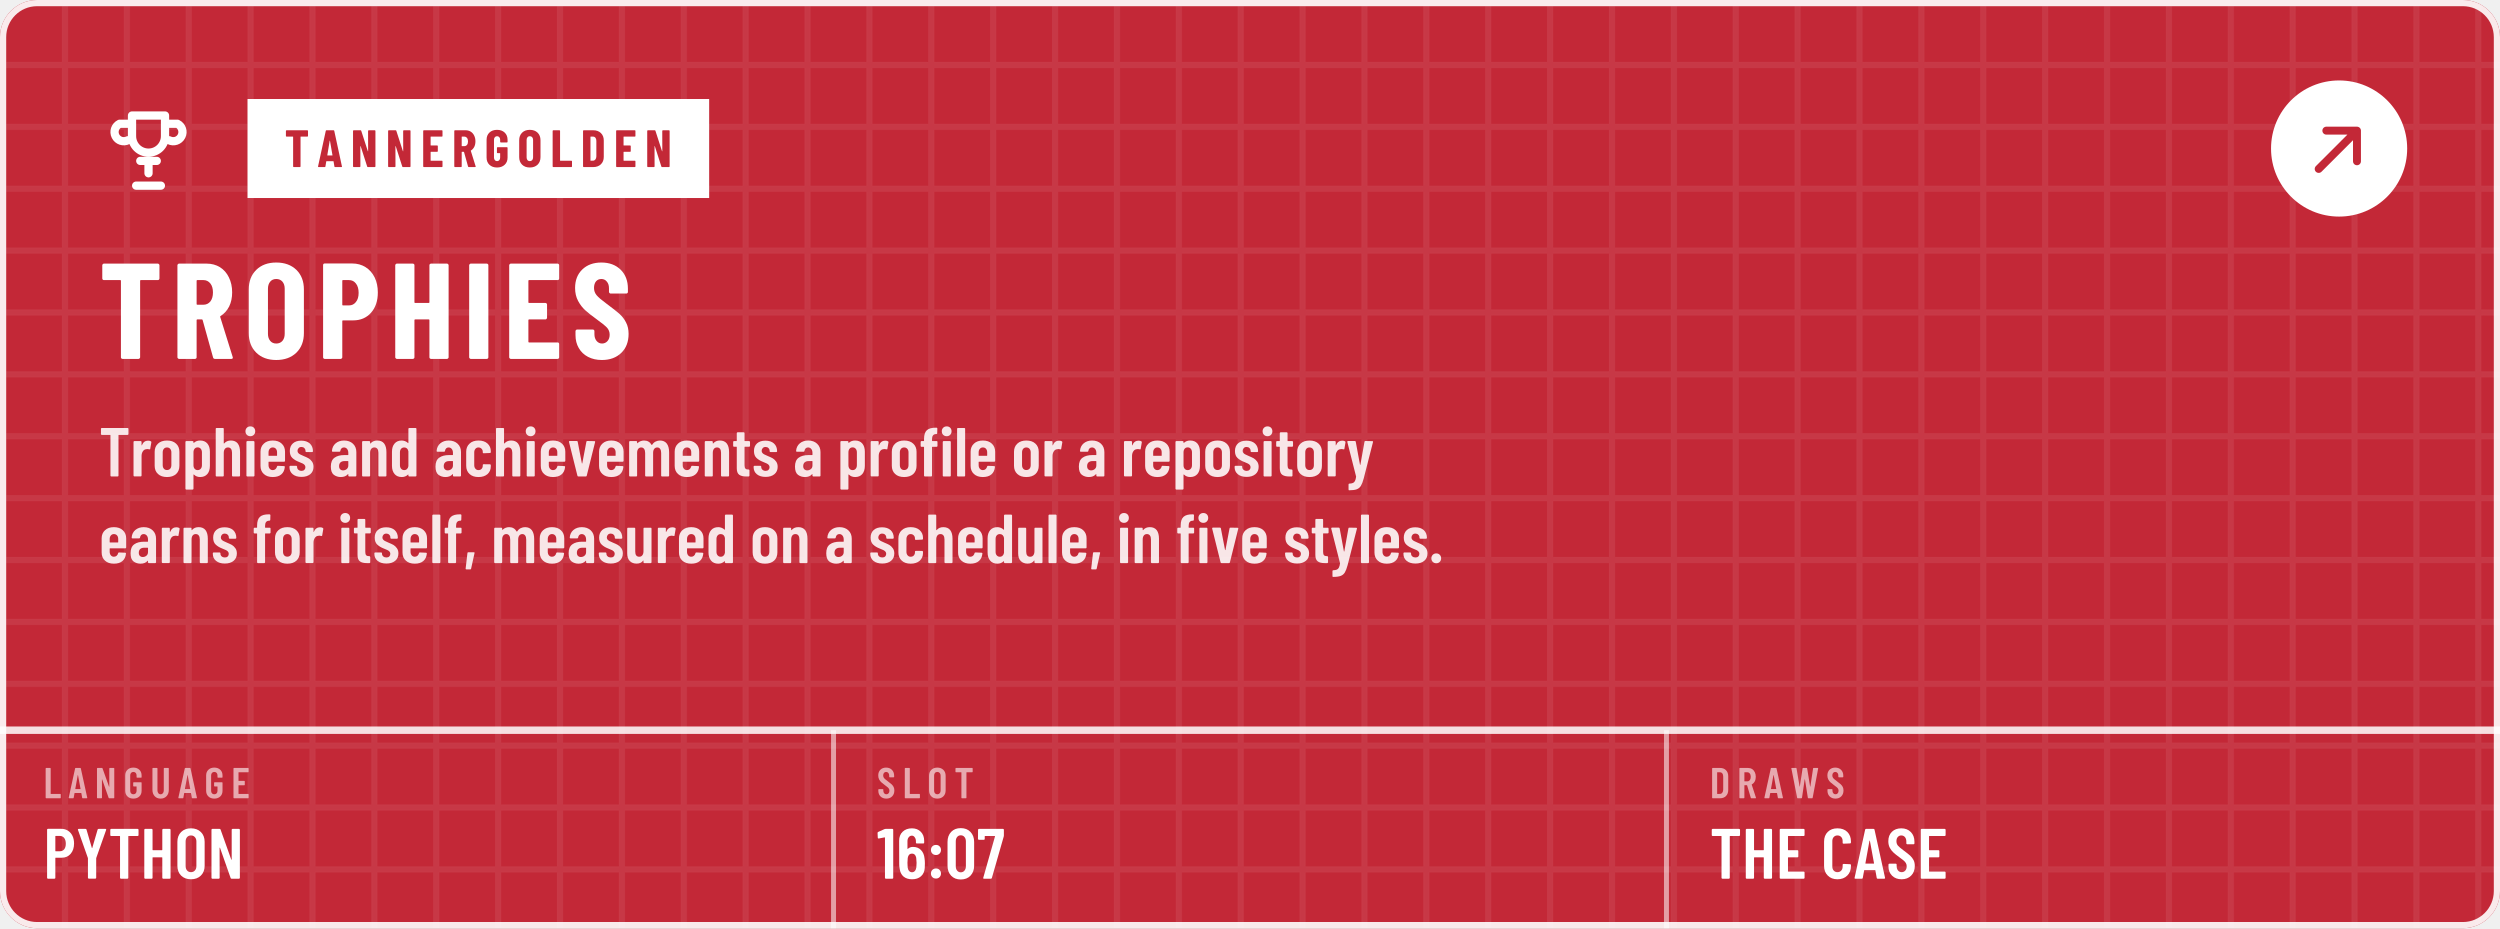
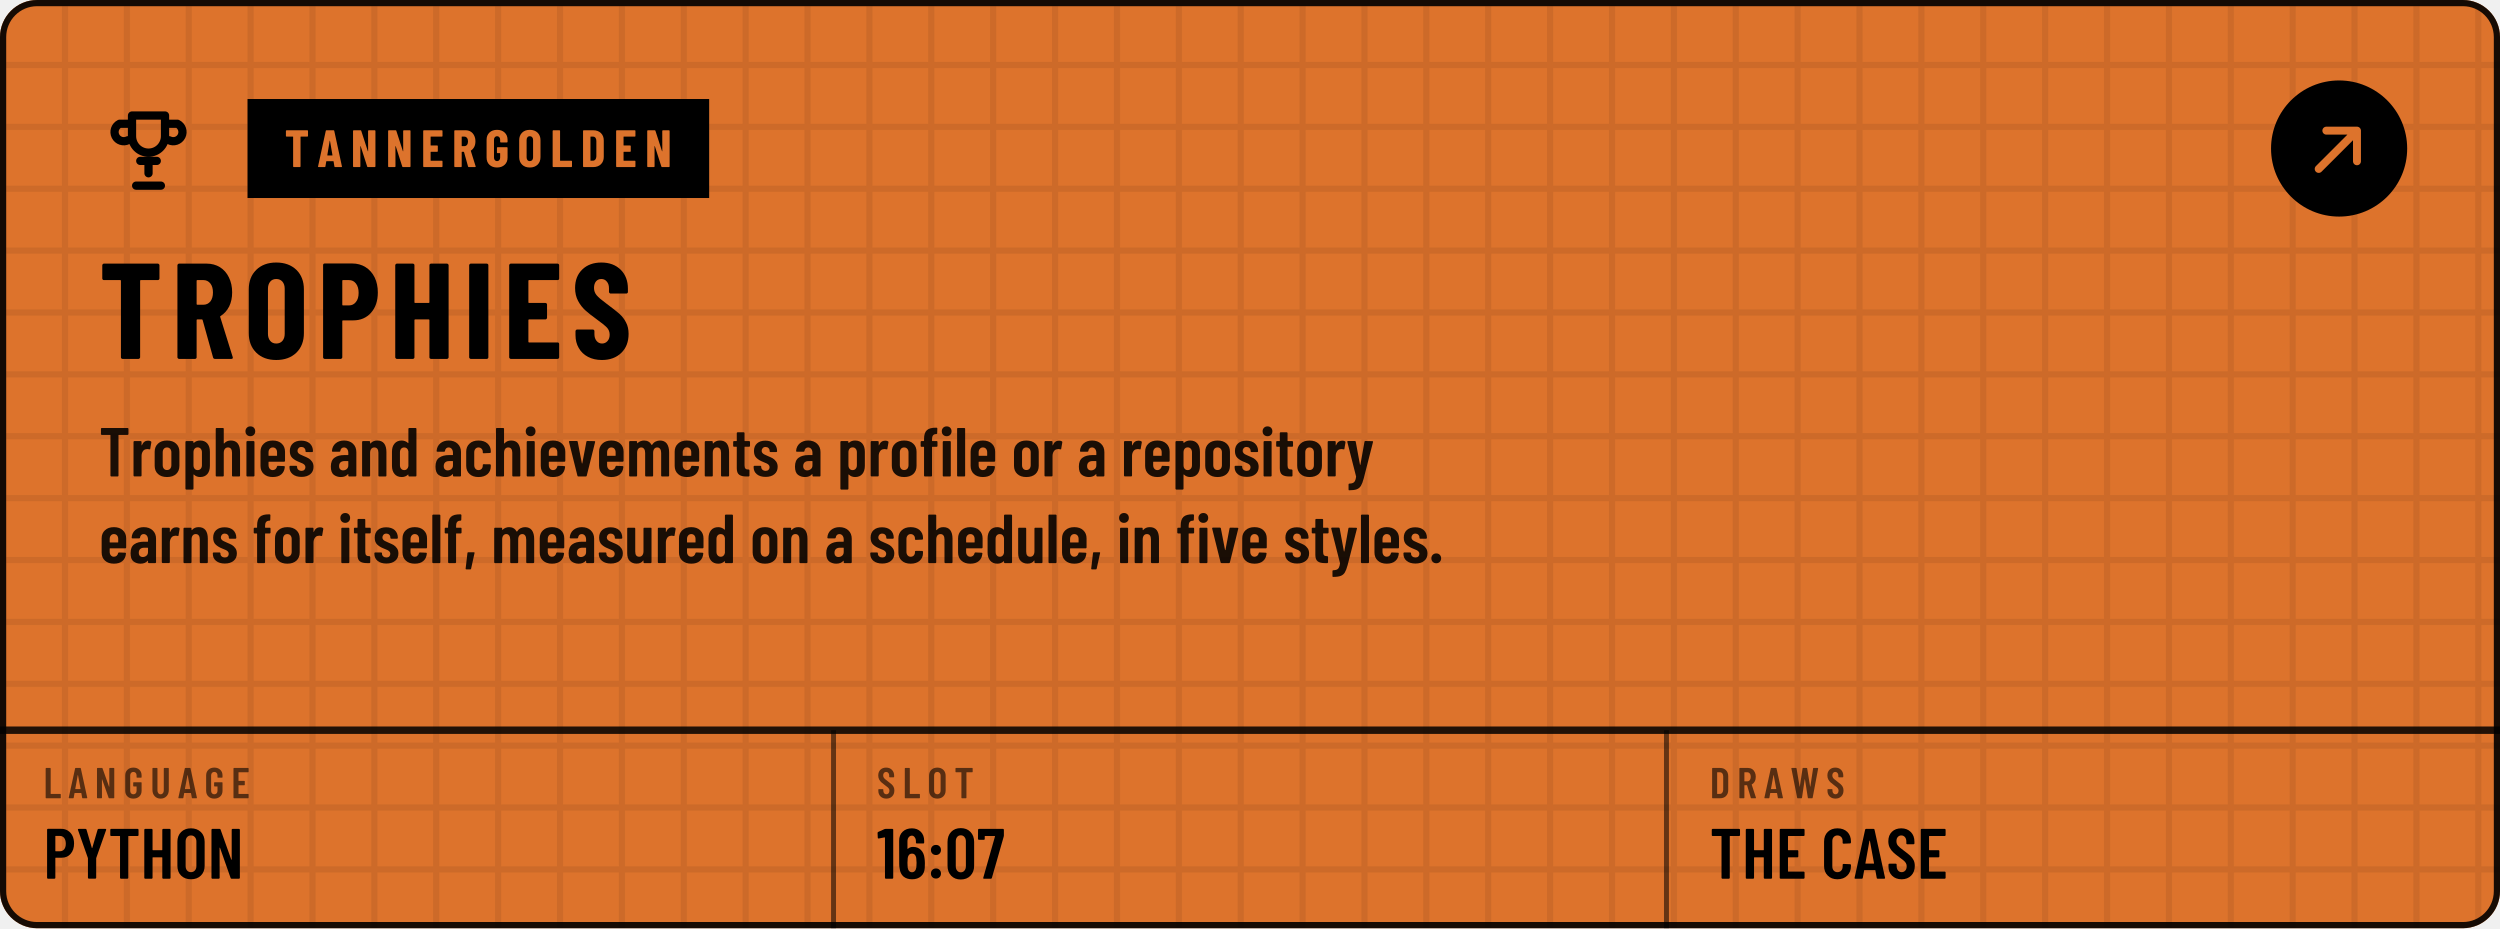
<svg xmlns="http://www.w3.org/2000/svg" width="404" height="150" viewBox="0 0 404 150" role="img" aria-labelledby="t d">
  <defs>
    <pattern id="kp1" width="10" height="10" patternUnits="userSpaceOnUse">
-       <path d="M10 .5H.5V10" fill="none" stroke="#FFFFFF" stroke-opacity="0.075" />
+       <path d="M10 .5H.5V10" fill="none" stroke="#000000" stroke-opacity="0.075" />
    </pattern>
    <path id="m44" d="M33 -78 59 146Q60 157 71 157H151Q164 157 161 144L112 -80Q110 -91 99 -91H45Q39 -91 36 -88Q32 -84 33 -78Z" />
    <path id="m46" d="M35 69Q35 100 55 120Q75 140 106 140Q137 140 156 120Q176 100 176 69Q176 38 156 18Q136 -2 106 -2Q75 -2 55 18Q35 38 35 69Z" />
    <path id="m48" d="M38 183V517Q38 604 89 658Q140 711 224 711Q309 711 360 658Q412 604 412 517V183Q412 96 360 42Q309 -11 224 -11Q140 -11 89 42Q38 96 38 183ZM296 176V524Q296 563 276 586Q257 610 224 610Q192 610 173 586Q154 563 154 524V176Q154 137 173 114Q192 90 224 90Q257 90 276 114Q296 137 296 176Z" />
    <path id="m49" d="M122 700H218Q223 700 226 696Q230 693 230 688V12Q230 7 226 4Q223 0 218 0H126Q121 0 118 4Q114 7 114 12V576Q114 578 112 580Q111 582 109 581L27 565H24Q13 565 13 576L10 643Q10 653 18 657L107 697Q114 700 122 700Z" />
    <path id="m54" d="M401 216Q401 193 399 151Q394 75 346 34Q299 -8 221 -8Q147 -8 101 30Q55 69 46 144Q40 171 40 207L39 532Q39 613 88 660Q138 708 219 708Q295 708 343 660Q391 612 391 532V507Q391 502 388 498Q384 495 379 495H287Q282 495 278 498Q275 502 275 507V526Q275 560 258 582Q242 605 219 605Q191 605 174 583Q156 561 156 526V423Q156 420 158 419Q160 418 162 420Q191 447 234 447Q303 447 346 403Q389 359 396 286Q401 253 401 216ZM284 224Q284 250 279 295Q267 353 220 353Q196 353 180 338Q165 322 160 292Q156 257 156 224Q156 195 159 157Q164 125 180 108Q195 91 220 91Q245 91 260 109Q276 127 281 160Q284 196 284 224Z" />
    <path id="m55" d="M90 13 255 594Q257 600 251 600H116Q111 600 111 595V559Q111 554 108 550Q104 547 99 547H28Q23 547 20 550Q16 554 16 559L17 688Q17 693 20 696Q24 700 29 700H368Q373 700 376 696Q380 693 380 688V607Q380 603 378 593L211 10Q208 0 197 0H100Q87 0 90 13Z" />
    <path id="m58" d="M57 404Q57 435 77 455Q97 475 128 475Q159 475 178 455Q198 435 198 404Q198 373 178 353Q158 333 128 333Q97 333 77 353Q57 373 57 404ZM57 73Q57 104 77 124Q97 144 128 144Q159 144 178 124Q198 104 198 73Q198 42 178 22Q158 2 128 2Q97 2 77 22Q57 42 57 73Z" />
    <path id="m65" d="M325 11 306 116Q306 121 300 121H154Q148 121 148 116L129 11Q128 0 116 0H25Q11 0 14 13L162 689Q164 700 175 700H281Q292 700 294 689L442 13V9Q442 0 431 0H338Q326 0 325 11ZM171 212H282Q288 212 287 217L229 533Q228 536 226 536Q224 536 223 533L166 217Q165 212 171 212Z" />
    <path id="m67" d="M42 180V521Q42 607 94 658Q145 708 230 708Q316 708 368 658Q420 607 420 521V509Q420 504 416 500Q413 496 408 496L315 492Q303 492 303 504V529Q303 564 283 586Q263 608 230 608Q198 608 178 586Q158 564 158 529V171Q158 136 178 114Q198 92 230 92Q263 92 283 114Q303 136 303 171V196Q303 201 306 204Q310 208 315 208L408 204Q413 204 416 200Q420 197 420 192V180Q420 95 368 44Q316 -8 230 -8Q145 -8 94 44Q42 95 42 180Z" />
    <path id="m68" d="M54 12V688Q54 693 58 696Q61 700 66 700H237Q323 700 374 648Q426 596 426 509V191Q426 104 374 52Q323 0 237 0H66Q61 0 58 4Q54 7 54 12ZM175 100 235 101Q268 101 288 128Q309 154 310 198V502Q310 547 290 574Q269 600 234 600H175Q170 600 170 595V105Q170 100 175 100Z" />
    <path id="m69" d="M391 600H175Q170 600 170 595V406Q170 401 175 401H303Q308 401 312 398Q315 394 315 389V312Q315 307 312 304Q308 300 303 300H175Q170 300 170 295V105Q170 100 175 100H391Q396 100 400 96Q403 93 403 88V12Q403 7 400 4Q396 0 391 0H66Q61 0 58 4Q54 7 54 12V688Q54 693 58 696Q61 700 66 700H391Q396 700 400 696Q403 693 403 688V612Q403 607 400 604Q396 600 391 600Z" />
    <path id="m71" d="M42 173V527Q42 609 94 658Q145 708 230 708Q315 708 368 658Q420 609 420 526V487Q420 482 416 478Q413 475 408 475H316Q311 475 308 478Q304 482 304 487V528Q304 564 284 586Q263 608 230 608Q197 608 177 586Q157 564 157 528V172Q157 136 177 114Q197 92 230 92Q263 92 284 114Q304 136 304 172V268Q304 273 299 273H238Q233 273 230 276Q226 280 226 285V358Q226 363 230 366Q233 370 238 370H408Q413 370 416 366Q420 363 420 358V173Q420 91 368 42Q315 -8 230 -8Q145 -8 94 42Q42 91 42 173Z" />
    <path id="m72" d="M319 700H411Q416 700 420 696Q423 693 423 688V12Q423 7 420 4Q416 0 411 0H319Q314 0 310 4Q307 7 307 12V295Q307 300 302 300H175Q170 300 170 295V12Q170 7 166 4Q163 0 158 0H66Q61 0 58 4Q54 7 54 12V688Q54 693 58 696Q61 700 66 700H158Q163 700 166 696Q170 693 170 688V406Q170 401 175 401H302Q307 401 307 406V688Q307 693 310 696Q314 700 319 700Z" />
    <path id="m76" d="M54 12V688Q54 693 58 696Q61 700 66 700H158Q163 700 166 696Q170 693 170 688V105Q170 100 175 100H391Q396 100 400 96Q403 93 403 88V12Q403 7 400 4Q396 0 391 0H66Q61 0 58 4Q54 7 54 12Z" />
    <path id="m78" d="M350 700H441Q446 700 450 696Q453 693 453 688V12Q453 7 450 4Q446 0 441 0H336Q326 0 323 10L174 434Q173 437 170 436Q168 436 168 433L169 12Q169 7 166 4Q162 0 157 0H66Q61 0 58 4Q54 7 54 12V688Q54 693 58 696Q61 700 66 700H169Q179 700 182 690L332 269Q333 266 336 266Q338 267 338 270V688Q338 693 342 696Q345 700 350 700Z" />
    <path id="m79" d="M42 182V518Q42 604 94 656Q147 708 233 708Q319 708 372 656Q425 604 425 518V182Q425 96 372 44Q319 -8 233 -8Q147 -8 94 44Q42 96 42 182ZM309 177V523Q309 561 288 584Q267 608 233 608Q199 608 178 584Q158 561 158 523V177Q158 139 178 116Q199 92 233 92Q267 92 288 116Q309 139 309 177Z" />
    <path id="m80" d="M432 495Q432 405 384 350Q337 295 259 295H174Q169 295 169 290V12Q169 7 166 4Q162 0 157 0H65Q60 0 56 4Q53 7 53 12V689Q53 694 56 698Q60 701 65 701H253Q306 701 346 675Q387 649 410 602Q432 555 432 495ZM316 492Q316 542 294 572Q271 601 234 601H174Q169 601 169 596V391Q169 386 174 386H234Q271 386 294 414Q316 443 316 492Z" />
    <path id="m82" d="M318 10 233 297Q231 301 228 301H175Q170 301 170 296V12Q170 7 166 4Q163 0 158 0H66Q61 0 58 4Q54 7 54 12V688Q54 693 58 696Q61 700 66 700H254Q307 700 348 674Q388 649 410 602Q433 556 433 496Q433 434 409 389Q385 344 342 321Q338 320 339 315L437 14Q438 12 438 9Q438 0 427 0H331Q321 0 318 10ZM170 595V396Q170 391 175 391H236Q272 391 294 419Q317 447 317 495Q317 543 294 572Q272 600 236 600H175Q170 600 170 595Z" />
    <path id="m83" d="M34 173V199Q34 204 38 208Q41 211 46 211H137Q142 211 146 208Q149 204 149 199V179Q149 140 168 116Q188 92 219 92Q250 92 270 114Q290 137 290 174Q290 200 279 219Q268 238 248 255Q228 272 184 304Q134 340 104 368Q73 396 52 436Q32 475 32 527Q32 610 82 659Q132 708 214 708Q297 708 348 656Q399 605 399 520V496Q399 491 396 488Q392 484 387 484H297Q292 484 288 488Q285 491 285 496V522Q285 561 266 584Q246 608 214 608Q184 608 165 586Q146 565 146 527Q146 491 166 466Q187 441 247 397Q308 352 339 324Q370 295 387 261Q404 227 404 180Q404 95 353 44Q302 -8 219 -8Q136 -8 85 42Q34 92 34 173Z" />
    <path id="m84" d="M425 688V612Q425 607 422 604Q418 600 413 600H286Q281 600 281 595V12Q281 7 278 4Q274 0 269 0H177Q172 0 168 4Q165 7 165 12V595Q165 600 160 600H40Q35 600 32 604Q28 607 28 612V688Q28 693 32 696Q35 700 40 700H413Q418 700 422 696Q425 693 425 688Z" />
    <path id="m85" d="M50 194V688Q50 693 54 696Q57 700 62 700H154Q159 700 162 696Q166 693 166 688V182Q166 142 186 117Q206 92 239 92Q272 92 292 117Q312 142 312 182V688Q312 693 316 696Q319 700 324 700H416Q421 700 424 696Q428 693 428 688V194Q428 103 376 48Q324 -8 239 -8Q153 -8 102 48Q50 103 50 194Z" />
    <path id="m87" d="M157 11 24 687 23 691Q23 700 34 700H130Q142 700 143 689L213 272Q214 269 216 269Q218 269 219 272L282 689Q283 700 295 700H375Q387 700 388 689L456 272Q457 269 459 269Q461 269 462 272L525 689Q526 700 538 700H631Q644 700 642 687L515 11Q514 0 502 0H417Q405 0 404 11L337 436Q336 440 334 440Q332 440 331 436L269 11Q268 0 256 0H170Q158 0 157 11Z" />
    <path id="m89" d="M170 13V286L169 292L30 686Q29 688 29 691Q29 700 40 700H136Q147 700 150 690L225 433Q226 430 228 430Q230 430 231 433L306 690Q309 700 320 700H416Q422 700 425 696Q428 693 426 686L287 292L286 286V13Q286 8 282 4Q279 1 274 1H182Q177 1 174 4Q170 8 170 13Z" />
    <path id="m97" d="M397 352V12Q397 7 394 4Q390 0 385 0H293Q288 0 284 4Q281 7 281 12V31Q281 34 279 35Q277 36 275 33Q240 -8 173 -8Q116 -8 72 24Q29 57 29 143Q29 233 82 271Q134 309 224 309H276Q281 309 281 314V340Q281 376 263 398Q245 419 218 419Q197 419 183 406Q169 392 166 369Q165 357 153 357H56Q44 357 45 369Q50 437 98 478Q147 519 220 519Q299 519 348 473Q397 427 397 352ZM281 160V217Q281 222 276 222H224Q190 222 169 204Q148 185 148 150Q148 119 164 104Q180 88 205 88Q235 88 258 107Q281 126 281 160Z" />
    <path id="m99" d="M38 155V357Q38 430 86 474Q133 519 215 519Q297 519 345 476Q393 432 393 365V351Q393 346 390 342Q386 339 381 339L289 335Q277 335 277 347V357Q277 382 260 400Q242 419 215 419Q188 419 171 399Q154 379 154 348V163Q154 132 171 112Q188 92 215 92Q242 92 260 110Q277 129 277 155V165Q277 170 280 174Q284 177 289 177L381 176Q386 176 390 172Q393 169 393 164V146Q393 77 345 34Q297 -8 215 -8Q133 -8 86 36Q38 80 38 155Z" />
    <path id="m100" d="M287 700H379Q384 700 388 696Q391 693 391 688V12Q391 7 388 4Q384 0 379 0H287Q282 0 278 4Q275 7 275 12V24Q275 27 273 28Q271 29 269 27Q233 -8 179 -8Q112 -8 75 36Q38 80 38 154V357Q38 433 76 476Q113 519 179 519Q202 519 226 510Q250 502 269 483Q271 481 273 482Q275 483 275 486V688Q275 693 278 696Q282 700 287 700ZM275 149V362Q271 388 255 404Q239 419 215 419Q187 419 170 400Q153 380 153 348V163Q153 131 170 112Q187 92 215 92Q239 92 255 108Q271 123 275 149Z" />
    <path id="m101" d="M380 213H159Q154 213 154 208V163Q154 132 171 112Q188 92 215 92Q238 92 254 106Q271 121 276 144Q279 154 289 154L378 150Q383 150 386 146Q390 143 389 137Q382 67 338 30Q294 -8 215 -8Q133 -8 86 36Q38 79 38 154V357Q38 430 86 474Q133 519 215 519Q297 519 344 474Q392 430 392 357V225Q392 220 388 216Q385 213 380 213ZM154 348V303Q154 298 159 298H272Q277 298 277 303V348Q277 380 260 400Q243 419 215 419Q188 419 171 399Q154 379 154 348Z" />
    <path id="m102" d="M265 499V440Q265 435 262 432Q258 428 253 428H191Q186 428 186 423V12Q186 7 182 4Q179 0 174 0H83Q78 0 74 4Q71 7 71 12V423Q71 428 66 428H34Q29 428 26 432Q22 435 22 440V499Q22 504 26 508Q29 511 34 511H66Q71 511 71 516V541Q71 631 112 668Q153 705 243 704H251Q256 704 260 700Q263 697 263 692L261 624Q261 619 258 616Q254 612 249 612H244Q214 611 200 592Q186 574 186 536V516Q186 511 191 511H253Q258 511 262 508Q265 504 265 499Z" />
    <path id="m104" d="M397 352V12Q397 7 394 4Q390 0 385 0H293Q288 0 284 4Q281 7 281 12V343Q281 379 266 399Q251 419 223 419Q194 419 178 398Q162 377 162 340V12Q162 7 158 4Q155 0 150 0H58Q53 0 50 4Q46 7 46 12V688Q46 693 50 696Q53 700 58 700H150Q155 700 158 696Q162 693 162 688V479Q162 476 164 476Q167 475 170 479Q204 519 265 519Q330 519 364 476Q397 432 397 352Z" />
    <path id="m105" d="M36 652Q36 683 56 703Q76 723 107 723Q138 723 158 703Q177 683 177 652Q177 621 157 601Q137 581 107 581Q76 581 56 601Q36 621 36 652ZM50 12V499Q50 504 54 508Q57 511 62 511H154Q159 511 162 508Q166 504 166 499V12Q166 7 162 4Q159 0 154 0H62Q57 0 54 4Q50 7 50 12Z" />
    <path id="m108" d="M42 12V688Q42 693 46 696Q49 700 54 700H146Q151 700 154 696Q158 693 158 688V12Q158 7 154 4Q151 0 146 0H54Q49 0 46 4Q42 7 42 12Z" />
    <path id="m109" d="M623 347V12Q623 7 620 4Q616 0 611 0H520Q515 0 512 4Q508 7 508 12V339Q508 377 493 398Q478 419 452 419Q424 419 408 398Q392 377 392 340V12Q392 7 388 4Q385 0 380 0H289Q284 0 280 4Q277 7 277 12V339Q277 377 262 398Q246 419 221 419Q193 419 177 398Q161 377 161 340V12Q161 7 158 4Q154 0 149 0H58Q53 0 50 4Q46 7 46 12V499Q46 504 50 508Q53 511 58 511H149Q154 511 158 508Q161 504 161 499V483Q161 480 163 479Q165 478 167 481Q187 501 212 510Q237 519 261 519Q335 519 370 456Q373 452 379 459Q399 491 430 505Q460 519 491 519Q556 519 590 474Q623 428 623 347Z" />
    <path id="m110" d="M397 352V12Q397 7 394 4Q390 0 385 0H293Q288 0 284 4Q281 7 281 12V343Q281 379 266 399Q251 419 223 419Q194 419 178 398Q162 377 162 340V12Q162 7 158 4Q155 0 150 0H58Q53 0 50 4Q46 7 46 12V499Q46 504 50 508Q53 511 58 511H150Q155 511 158 508Q162 504 162 499V479Q162 476 164 476Q167 475 170 479Q204 519 265 519Q330 519 364 476Q397 432 397 352Z" />
    <path id="m111" d="M38 155V356Q38 430 86 474Q134 519 216 519Q299 519 347 474Q395 430 395 356V155Q395 80 348 36Q300 -8 216 -8Q133 -8 86 36Q38 80 38 155ZM279 164V348Q279 379 262 399Q244 419 216 419Q188 419 171 400Q154 380 154 348V164Q154 132 171 112Q188 93 216 93Q244 93 262 112Q279 132 279 164Z" />
    <path id="m112" d="M403 357V155Q403 78 366 35Q329 -8 262 -8Q239 -8 215 0Q191 9 172 28Q170 30 168 29Q166 28 166 25V-177Q166 -182 162 -186Q159 -189 154 -189H62Q57 -189 54 -186Q50 -182 50 -177V499Q50 504 54 508Q57 511 62 511H154Q159 511 162 508Q166 504 166 499V487Q166 484 168 484Q171 483 174 487Q209 519 262 519Q329 519 366 476Q403 432 403 357ZM226 420Q199 420 182 400Q166 380 166 348V163Q166 131 182 112Q199 92 226 92Q254 92 271 112Q288 131 288 163V348Q288 380 271 400Q254 420 226 420Z" />
    <path id="m114" d="M297 507Q305 502 303 492L287 399Q286 387 273 392Q259 396 247 396Q235 396 225 393Q197 389 180 362Q162 334 162 296V13Q162 8 158 4Q155 1 150 1H58Q53 1 50 4Q46 8 46 13V499Q46 504 50 508Q53 511 58 511H150Q155 511 158 508Q162 504 162 499V453Q162 449 164 448Q166 448 167 452Q194 517 255 517Q282 517 297 507Z" />
    <path id="m115" d="M30 135V142Q30 147 34 150Q37 154 42 154H128Q133 154 136 150Q140 147 140 142V137Q140 113 158 97Q177 81 204 81Q230 81 245 96Q260 111 260 134Q260 154 247 168Q234 181 219 188Q204 195 165 211Q108 233 72 267Q35 301 35 368Q35 438 80 478Q124 517 200 517Q278 517 324 476Q369 434 369 364Q369 359 366 356Q362 352 357 352H273Q268 352 264 356Q261 359 261 364V370Q261 394 244 410Q228 426 203 426Q177 426 162 410Q146 393 146 370Q146 351 158 338Q170 325 185 318Q200 310 235 295Q277 278 306 262Q334 245 356 214Q377 184 377 139Q377 72 330 33Q283 -6 203 -6Q124 -6 77 32Q30 70 30 135Z" />
    <path id="m116" d="M248 429H186Q181 429 181 424V162Q181 127 194 114Q207 100 233 101H240Q245 101 248 98Q252 94 252 89V12Q252 7 248 4Q245 0 240 0H206Q138 0 104 25Q69 50 69 119V424Q69 429 64 429H29Q24 429 20 432Q17 436 17 441V499Q17 504 20 508Q24 511 29 511H64Q69 511 69 516V626Q69 631 72 634Q76 638 81 638H169Q174 638 178 634Q181 631 181 626V516Q181 511 186 511H248Q253 511 256 508Q260 504 260 499V441Q260 436 256 432Q253 429 248 429Z" />
    <path id="m117" d="M289 511H381Q386 511 390 508Q393 504 393 499V12Q393 7 390 4Q386 0 381 0H289Q284 0 280 4Q277 7 277 12V34Q277 37 275 38Q273 39 271 36Q242 -7 178 -7Q117 -7 80 30Q42 66 42 142V499Q42 504 46 508Q49 511 54 511H146Q151 511 154 508Q158 504 158 499V167Q158 92 216 92Q245 92 261 114Q277 135 277 172V499Q277 504 280 508Q284 511 289 511Z" />
    <path id="m118" d="M141 10 19 499V503Q19 512 30 512H132Q144 512 145 501L205 190Q206 187 208 187Q210 187 211 190L270 501Q271 512 283 512L385 510Q399 510 396 497L275 10Q272 0 261 0H155Q144 0 141 10Z" />
    <path id="m121" d="M34 -187V-115Q34 -110 37 -106Q40 -103 44 -103Q77 -102 96 -94Q115 -87 126 -66Q138 -44 143 -3L142 3L16 499V503Q16 512 27 512H125Q137 512 138 501L199 170Q200 167 202 167Q204 167 205 170L264 501Q265 512 277 512L376 510Q390 510 387 497L253 -28Q234 -99 213 -134Q192 -169 154 -184Q116 -199 45 -199H40Q38 -199 36 -196Q34 -192 34 -187Z" />
    <path id="n65" d="M325 11 309 107Q309 112 303 112H176Q170 112 170 107L154 11Q153 0 141 0H24Q11 0 14 13L161 689Q163 700 174 700H309Q320 700 322 689L468 13L469 9Q469 0 458 0H338Q326 0 325 11ZM194 221H284Q289 221 288 226L241 499Q240 502 238 502Q236 502 235 499L190 226Q190 221 194 221Z" />
    <path id="n68" d="M44 12V688Q44 693 48 696Q51 700 56 700H237Q328 700 383 647Q438 594 438 506V194Q438 106 383 53Q328 0 237 0H56Q51 0 48 4Q44 7 44 12ZM190 121 235 122Q262 123 279 145Q296 167 297 203V497Q297 535 280 557Q263 579 234 579H190Q185 579 185 574V126Q185 121 190 121Z" />
    <path id="n69" d="M399 579H190Q185 579 185 574V416Q185 411 190 411H310Q315 411 318 408Q322 404 322 399V302Q322 297 318 294Q315 290 310 290H190Q185 290 185 285V126Q185 121 190 121H399Q404 121 408 118Q411 114 411 109V12Q411 7 408 4Q404 0 399 0H56Q51 0 48 4Q44 7 44 12V688Q44 693 48 696Q51 700 56 700H399Q404 700 408 696Q411 693 411 688V591Q411 586 408 582Q404 579 399 579Z" />
    <path id="n71" d="M34 181V519Q34 605 88 656Q143 708 233 708Q323 708 378 656Q433 604 433 518V480Q433 475 430 472Q426 468 421 468H304Q299 468 296 472Q292 475 292 480V520Q292 550 276 568Q260 587 233 587Q207 587 191 568Q175 550 175 520V180Q175 150 191 132Q207 113 233 113Q260 113 276 132Q292 150 292 180V260Q292 265 287 265H243Q238 265 234 268Q231 272 231 277V366Q231 371 234 374Q238 378 243 378H421Q426 378 430 374Q433 371 433 366V181Q433 95 378 44Q323 -8 233 -8Q143 -8 88 44Q34 95 34 181Z" />
    <path id="n72" d="M307 700H424Q429 700 432 696Q436 693 436 688V12Q436 7 432 4Q429 0 424 0H307Q302 0 298 4Q295 7 295 12V285Q295 290 290 290H190Q185 290 185 285V12Q185 7 182 4Q178 0 173 0H56Q51 0 48 4Q44 7 44 12V688Q44 693 48 696Q51 700 56 700H173Q178 700 182 696Q185 693 185 688V416Q185 411 190 411H290Q295 411 295 416V688Q295 693 298 696Q302 700 307 700Z" />
    <path id="n73" d="M44 12V688Q44 693 48 696Q51 700 56 700H173Q178 700 182 696Q185 693 185 688V12Q185 7 182 4Q178 0 173 0H56Q51 0 48 4Q44 7 44 12Z" />
    <path id="n76" d="M44 12V688Q44 693 48 696Q51 700 56 700H173Q178 700 182 696Q185 693 185 688V126Q185 121 190 121H400Q405 121 408 118Q412 114 412 109V12Q412 7 408 4Q405 0 400 0H56Q51 0 48 4Q44 7 44 12Z" />
    <path id="n78" d="M342 700H458Q463 700 466 696Q470 693 470 688V12Q470 7 466 4Q463 0 458 0H326Q316 0 313 10L189 397Q188 400 186 400Q183 399 183 396L184 12Q184 7 180 4Q177 0 172 0H56Q51 0 48 4Q44 7 44 12V688Q44 693 48 696Q51 700 56 700H187Q197 700 200 690L325 303Q326 300 328 300Q331 301 331 304L330 688Q330 693 334 696Q337 700 342 700Z" />
    <path id="n79" d="M34 190V510Q34 600 89 654Q144 708 236 708Q328 708 384 654Q439 600 439 510V190Q439 100 384 46Q328 -8 236 -8Q144 -8 89 46Q34 100 34 190ZM298 184V516Q298 548 281 568Q264 587 236 587Q208 587 192 568Q175 548 175 516V184Q175 152 192 132Q208 113 236 113Q264 113 281 132Q298 152 298 184Z" />
    <path id="n80" d="M445 488Q445 395 395 339Q345 283 264 283H189Q184 283 184 278V12Q184 7 180 4Q177 0 172 0H55Q50 0 46 4Q43 7 43 12V689Q43 694 46 698Q50 701 55 701H257Q312 701 355 674Q398 647 422 598Q445 550 445 488ZM304 485Q304 529 284 554Q265 579 233 579H189Q184 579 184 574V398Q184 393 189 393H233Q265 393 284 418Q304 442 304 485Z" />
    <path id="n82" d="M306 10 229 286Q227 290 224 290H190Q185 290 185 285V12Q185 7 182 4Q178 0 173 0H56Q51 0 48 4Q44 7 44 12V688Q44 693 48 696Q51 700 56 700H258Q313 700 356 674Q399 647 422 599Q446 551 446 489Q446 430 424 385Q401 340 361 315Q359 314 358 312Q357 311 358 309L450 14L451 10Q451 0 440 0H320Q309 0 306 10ZM185 574V403Q185 398 190 398H235Q266 398 286 422Q305 447 305 488Q305 530 286 554Q266 579 235 579H190Q185 579 185 574Z" />
    <path id="n83" d="M30 175V204Q30 209 34 212Q37 216 42 216H157Q162 216 166 212Q169 209 169 204V182Q169 151 185 132Q201 113 225 113Q249 113 265 131Q281 149 281 178Q281 208 261 230Q241 251 183 293Q133 329 102 357Q71 385 49 426Q27 467 27 521Q27 606 80 657Q133 708 220 708Q308 708 362 655Q415 602 415 516V492Q415 487 412 484Q408 480 403 480H288Q283 480 280 484Q276 487 276 492V519Q276 550 260 568Q245 587 220 587Q196 587 181 570Q166 552 166 521Q166 491 185 468Q204 445 260 404Q322 358 354 330Q385 301 402 266Q420 232 420 184Q420 96 366 44Q312 -8 224 -8Q166 -8 122 15Q78 38 54 80Q30 121 30 175Z" />
    <path id="n84" d="M444 688V591Q444 586 440 582Q437 579 432 579H307Q302 579 302 574V12Q302 7 298 4Q295 0 290 0H173Q168 0 164 4Q161 7 161 12V574Q161 579 156 579H36Q31 579 28 582Q24 586 24 591V688Q24 693 28 696Q31 700 36 700H432Q437 700 440 696Q444 693 444 688Z" />
  </defs>
-   <rect width="404" height="150" rx="6" fill="#C32837" />
+   <rect width="404" height="150" rx="6" fill="#DD732C" />
  <rect width="404" height="150" rx="6" fill="url(#kp1)" />
-   <g transform="translate(16 16) scale(0.6667)" fill="none" stroke="#FFFFFF" stroke-width="2" stroke-linecap="round" stroke-linejoin="round">
+   <g transform="translate(16 16) scale(0.6667)" fill="none" stroke="#000000" stroke-width="2" stroke-linecap="round" stroke-linejoin="round">
    <path d="M8 4h8v5a4 4 0 0 1-8 0zM8 6H5a2 2 0 0 0 2 4M16 6h3a2 2 0 0 1-2 4M9 21h6M12 15v3M10 15h4" />
  </g>
-   <rect x="40" y="16" width="74.6" height="16" fill="#FFFFFF" />
-   <g transform="translate(46 27) scale(0.0085 -0.0085)" fill="#C32837">
+   <rect x="40" y="16" width="74.6" height="16" fill="#000000" />
+   <g transform="translate(46 27) scale(0.0085 -0.0085)" fill="#DD732C">
    <use href="#n84" x="0" />
    <use href="#n65" x="621" />
    <use href="#n78" x="1256" />
    <use href="#n78" x="1923" />
    <use href="#n69" x="2590" />
    <use href="#n82" x="3181" />
    <use href="#n71" x="3805" />
    <use href="#n79" x="4425" />
    <use href="#n76" x="5051" />
    <use href="#n68" x="5629" />
    <use href="#n69" x="6258" />
    <use href="#n78" x="6849" />
  </g>
-   <g transform="translate(16 58) scale(0.022 -0.022)" fill="#FFFFFF">
+   <g transform="translate(16 58) scale(0.022 -0.022)" fill="#000000">
    <use href="#n84" x="0" />
    <use href="#n82" x="532" />
    <use href="#n79" x="1066" />
    <use href="#n80" x="1603" />
    <use href="#n72" x="2132" />
    <use href="#n73" x="2675" />
    <use href="#n69" x="2969" />
    <use href="#n83" x="3470" />
  </g>
-   <circle cx="378" cy="24" r="11" fill="#FFFFFF" />
+   <circle cx="378" cy="24" r="11" fill="#000000" />
  <g transform="rotate(-45 378 24)">
-     <g transform="translate(371 17) scale(0.5833)" fill="none" stroke="#C32837" stroke-width="2.2" stroke-linecap="round" stroke-linejoin="round">
+     <g transform="translate(371 17) scale(0.5833)" fill="none" stroke="#DD732C" stroke-width="2.2" stroke-linecap="round" stroke-linejoin="round">
      <path d="M4 12h15M13 6l6 6-6 6" />
    </g>
  </g>
-   <g transform="translate(16 77) scale(0.0112 -0.0112)" fill="#FFFFFF" fill-opacity="0.88">
+   <g transform="translate(16 77) scale(0.0112 -0.0112)" fill="#000000" fill-opacity="0.88">
    <use href="#m84" x="0" />
    <use href="#m114" x="452" />
    <use href="#m111" x="765" />
    <use href="#m112" x="1197" />
    <use href="#m104" x="1638" />
    <use href="#m105" x="2077" />
    <use href="#m101" x="2292" />
    <use href="#m115" x="2718" />
    <use href="#m97" x="3316" />
    <use href="#m110" x="3750" />
    <use href="#m100" x="4189" />
    <use href="#m97" x="4826" />
    <use href="#m99" x="5260" />
    <use href="#m104" x="5682" />
    <use href="#m105" x="6121" />
    <use href="#m101" x="6336" />
    <use href="#m118" x="6762" />
    <use href="#m101" x="7177" />
    <use href="#m109" x="7603" />
    <use href="#m101" x="8268" />
    <use href="#m110" x="8694" />
    <use href="#m116" x="9133" />
    <use href="#m115" x="9415" />
    <use href="#m97" x="10013" />
    <use href="#m112" x="10647" />
    <use href="#m114" x="11088" />
    <use href="#m111" x="11401" />
    <use href="#m102" x="11833" />
    <use href="#m105" x="12124" />
    <use href="#m108" x="12339" />
    <use href="#m101" x="12538" />
    <use href="#m111" x="13164" />
    <use href="#m114" x="13596" />
    <use href="#m97" x="14109" />
    <use href="#m114" x="14743" />
    <use href="#m101" x="15056" />
    <use href="#m112" x="15482" />
    <use href="#m111" x="15923" />
    <use href="#m115" x="16355" />
    <use href="#m105" x="16753" />
    <use href="#m116" x="16968" />
    <use href="#m111" x="17250" />
    <use href="#m114" x="17682" />
    <use href="#m121" x="17995" />
  </g>
-   <g transform="translate(16 91) scale(0.0112 -0.0112)" fill="#FFFFFF" fill-opacity="0.88">
+   <g transform="translate(16 91) scale(0.0112 -0.0112)" fill="#000000" fill-opacity="0.88">
    <use href="#m101" x="0" />
    <use href="#m97" x="426" />
    <use href="#m114" x="860" />
    <use href="#m110" x="1173" />
    <use href="#m115" x="1612" />
    <use href="#m102" x="2210" />
    <use href="#m111" x="2501" />
    <use href="#m114" x="2933" />
    <use href="#m105" x="3446" />
    <use href="#m116" x="3661" />
    <use href="#m115" x="3943" />
    <use href="#m101" x="4341" />
    <use href="#m108" x="4767" />
    <use href="#m102" x="4966" />
    <use href="#m44" x="5257" />
    <use href="#m109" x="5656" />
    <use href="#m101" x="6321" />
    <use href="#m97" x="6747" />
    <use href="#m115" x="7181" />
    <use href="#m117" x="7579" />
    <use href="#m114" x="8017" />
    <use href="#m101" x="8330" />
    <use href="#m100" x="8756" />
    <use href="#m111" x="9393" />
    <use href="#m110" x="9825" />
    <use href="#m97" x="10464" />
    <use href="#m115" x="11098" />
    <use href="#m99" x="11496" />
    <use href="#m104" x="11918" />
    <use href="#m101" x="12357" />
    <use href="#m100" x="12783" />
    <use href="#m117" x="13220" />
    <use href="#m108" x="13658" />
    <use href="#m101" x="13857" />
    <use href="#m44" x="14283" />
    <use href="#m105" x="14682" />
    <use href="#m110" x="14897" />
    <use href="#m102" x="15536" />
    <use href="#m105" x="15827" />
    <use href="#m118" x="16042" />
    <use href="#m101" x="16457" />
    <use href="#m115" x="17083" />
    <use href="#m116" x="17481" />
    <use href="#m121" x="17763" />
    <use href="#m108" x="18166" />
    <use href="#m101" x="18365" />
    <use href="#m115" x="18791" />
    <use href="#m46" x="19189" />
  </g>
-   <path d="M0 118H404" stroke="#FFFFFF" stroke-opacity="0.85" stroke-width="1.2" />
-   <g transform="translate(7 129) scale(0.007 -0.007)" fill="#FFFFFF" fill-opacity="0.6">
+   <path d="M0 118H404" stroke="#000000" stroke-opacity="0.85" stroke-width="1.2" />
+   <g transform="translate(7 129) scale(0.007 -0.007)" fill="#000000" fill-opacity="0.6">
    <use href="#m76" x="0" />
    <use href="#m65" x="572" />
    <use href="#m78" x="1185" />
    <use href="#m71" x="1849" />
    <use href="#m85" x="2469" />
    <use href="#m65" x="3104" />
    <use href="#m71" x="3717" />
    <use href="#m69" x="4336" />
  </g>
-   <g transform="translate(7 142) scale(0.0115 -0.0115)" fill="#FFFFFF">
+   <g transform="translate(7 142) scale(0.0115 -0.0115)" fill="#000000">
    <use href="#m80" x="0" />
    <use href="#m89" x="457" />
    <use href="#m84" x="913" />
    <use href="#m72" x="1365" />
    <use href="#m79" x="1842" />
    <use href="#m78" x="2309" />
  </g>
-   <g transform="translate(141.7 129) scale(0.007 -0.007)" fill="#FFFFFF" fill-opacity="0.6">
+   <g transform="translate(141.7 129) scale(0.007 -0.007)" fill="#000000" fill-opacity="0.6">
    <use href="#m83" x="0" />
    <use href="#m76" x="591" />
    <use href="#m79" x="1163" />
    <use href="#m84" x="1787" />
  </g>
-   <g transform="translate(141.7 142) scale(0.0115 -0.0115)" fill="#FFFFFF">
+   <g transform="translate(141.7 142) scale(0.0115 -0.0115)" fill="#000000">
    <use href="#m49" x="0" />
    <use href="#m54" x="274" />
    <use href="#m58" x="703" />
    <use href="#m48" x="955" />
    <use href="#m55" x="1405" />
  </g>
-   <g transform="translate(276.3 129) scale(0.007 -0.007)" fill="#FFFFFF" fill-opacity="0.6">
+   <g transform="translate(276.3 129) scale(0.007 -0.007)" fill="#000000" fill-opacity="0.6">
    <use href="#m68" x="0" />
    <use href="#m82" x="629" />
    <use href="#m65" x="1247" />
    <use href="#m87" x="1860" />
    <use href="#m83" x="2683" />
  </g>
-   <g transform="translate(276.3 142) scale(0.0115 -0.0115)" fill="#FFFFFF">
+   <g transform="translate(276.3 142) scale(0.0115 -0.0115)" fill="#000000">
    <use href="#m84" x="0" />
    <use href="#m72" x="452" />
    <use href="#m69" x="929" />
    <use href="#m67" x="1564" />
    <use href="#m65" x="2021" />
    <use href="#m83" x="2477" />
    <use href="#m69" x="2911" />
  </g>
-   <path d="M134.7 118V150M269.3 118V150" stroke="#FFFFFF" stroke-opacity="0.55" stroke-width=".8" />
-   <rect x=".5" y=".5" width="403" height="149" rx="5.5" fill="none" stroke="#FFFFFF" stroke-opacity=".9" />
+   <path d="M134.7 118V150M269.3 118V150" stroke="#000000" stroke-opacity="0.55" stroke-width=".8" />
+   <rect x=".5" y=".5" width="403" height="149" rx="5.5" fill="none" stroke="#000000" stroke-opacity=".9" />
</svg>
